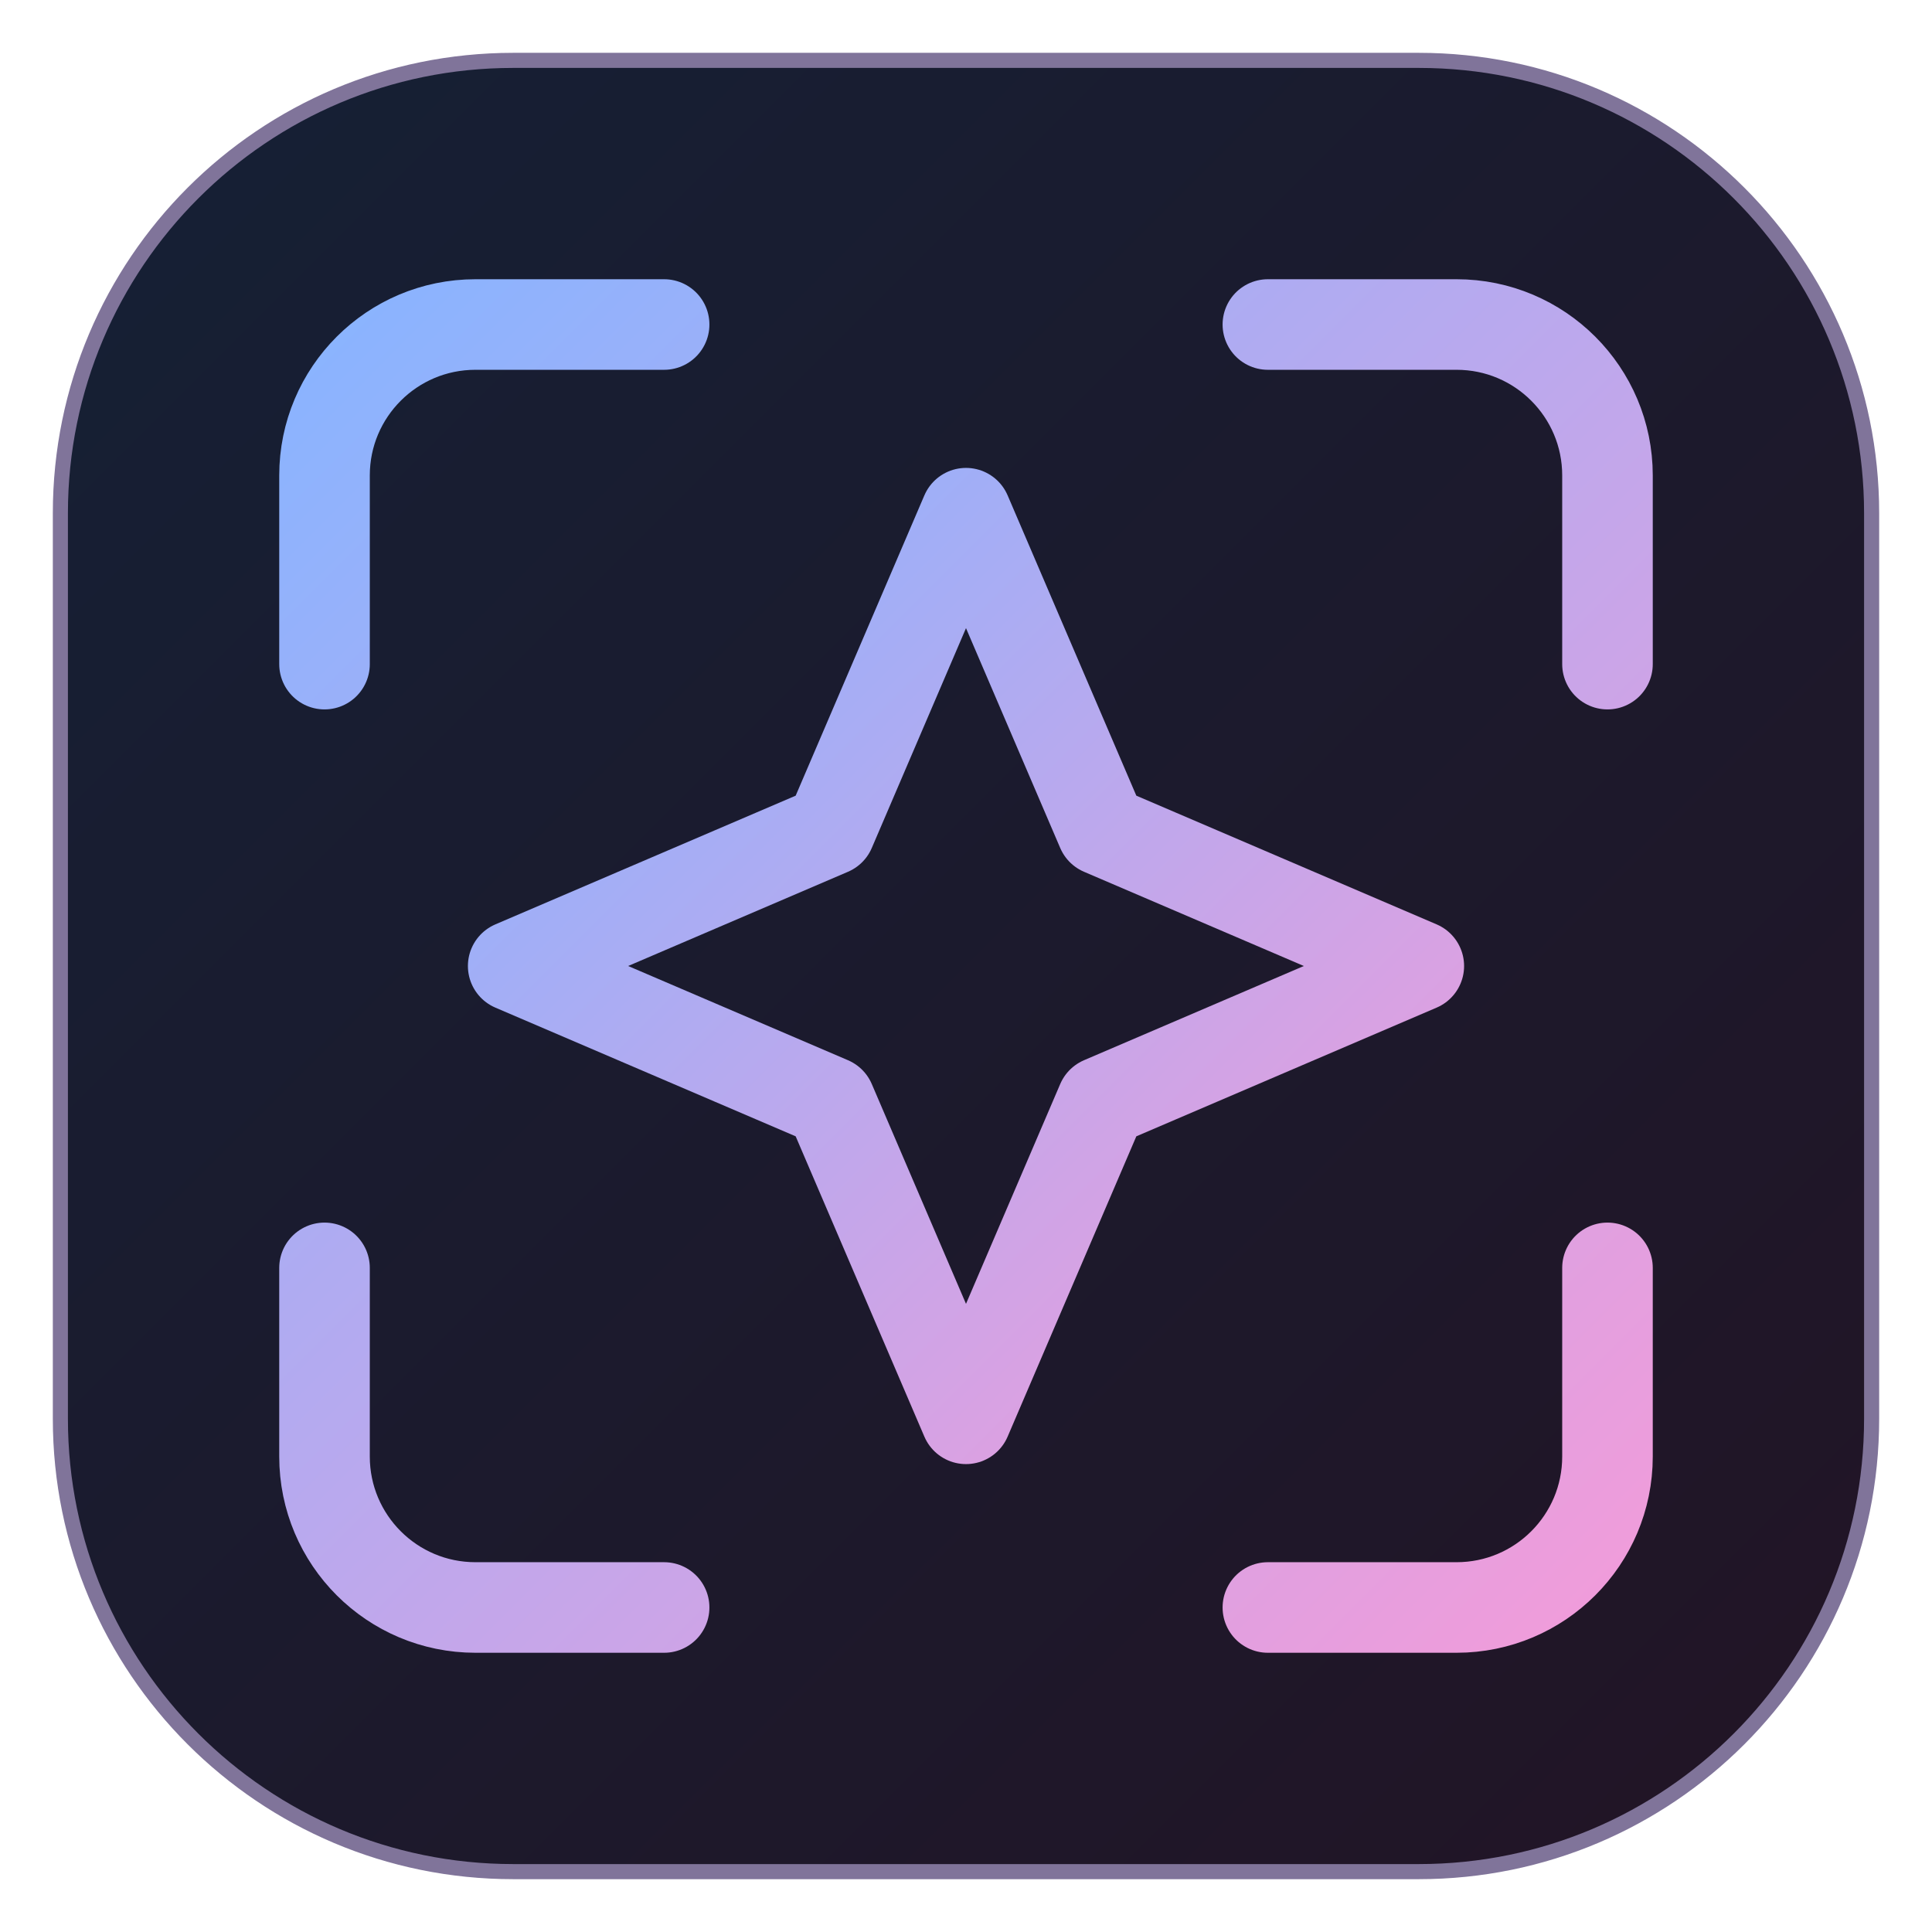
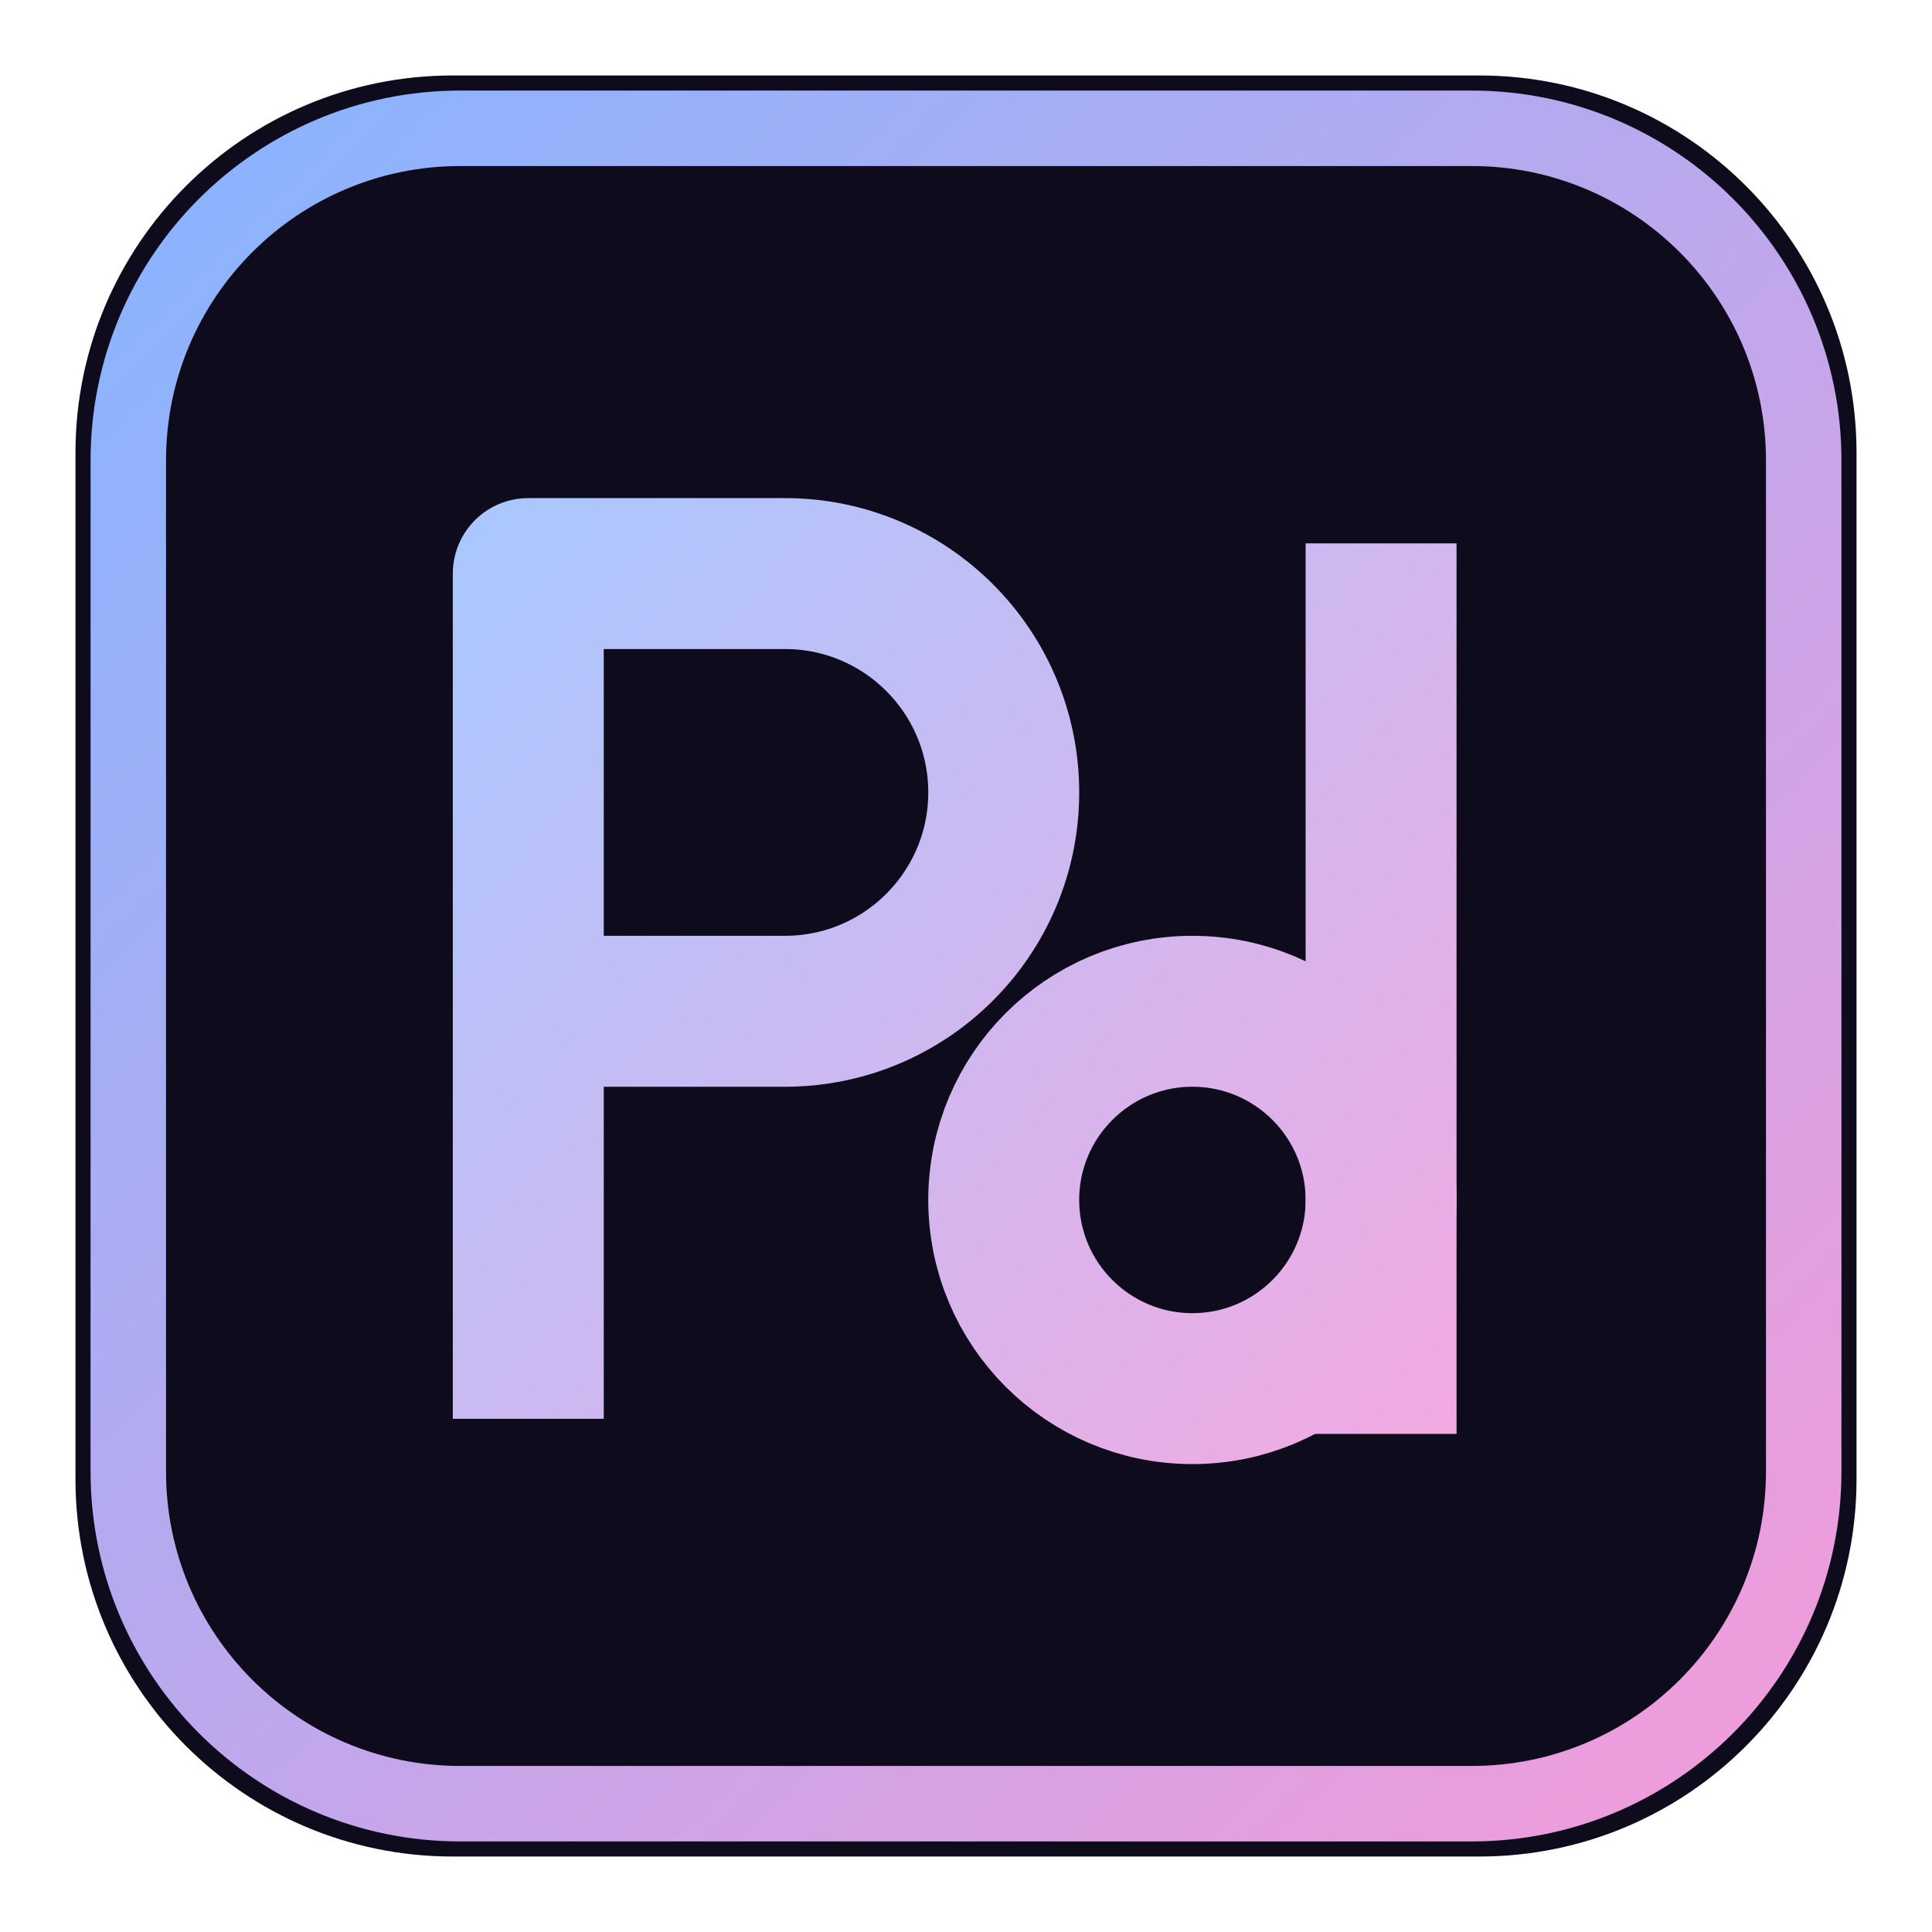
<svg xmlns="http://www.w3.org/2000/svg" viewBox="0 0 256 256">
  <defs>
-     <linearGradient id="surface" x2="1" y2="1">
-       <stop stop-color="#152035" />
-       <stop offset="1" stop-color="#221425" />
-     </linearGradient>
-     <linearGradient id="accent" x2="1" y2="1">
-       <stop stop-color="#89b4ff" />
+     <linearGradient id="pd-edge" x1="20" y1="20" x2="236" y2="236" gradientUnits="userSpaceOnUse">
+       <stop offset="0" stop-color="#89b4ff" />
      <stop offset="1" stop-color="#f19cda" />
    </linearGradient>
+     <linearGradient id="pd-ink" x1="60" y1="70" x2="200" y2="196" gradientUnits="userSpaceOnUse">
+       <stop offset="0" stop-color="#a9c8ff" />
+       <stop offset="1" stop-color="#f6a8e0" />
+     </linearGradient>
  </defs>
-   <rect x="8" y="8" width="240" height="240" rx="60" fill="url(#surface)" stroke="#80749a" stroke-width="2" />
-   <g fill="none" stroke="url(#accent)" stroke-width="12" stroke-linecap="round" stroke-linejoin="round">
-     <path d="M88 43H63a20 20 0 0 0-20 20v25m125-45h25a20 20 0 0 1 20 20v25m0 80v25a20 20 0 0 1-20 20h-25m-80 0H63a20 20 0 0 1-20-20v-25" />
-     <path d="m128 68 18 42 42 18-42 18-18 42-18-42-42-18 42-18Z" />
+   <rect x="10" y="10" width="236" height="236" rx="50" fill="#0e0c1c" />
+   <rect x="17" y="17" width="222" height="222" rx="44" fill="none" stroke="url(#pd-edge)" stroke-width="10" />
+   <g fill="none" stroke="url(#pd-ink)" stroke-width="20">
+     <path d="M70 188 V76 H104 a29 29 0 0 1 0 58 H70" stroke-linejoin="round" />
+     <circle cx="158" cy="159" r="25" />
+     <path d="M183 72 V190" />
  </g>
</svg>
